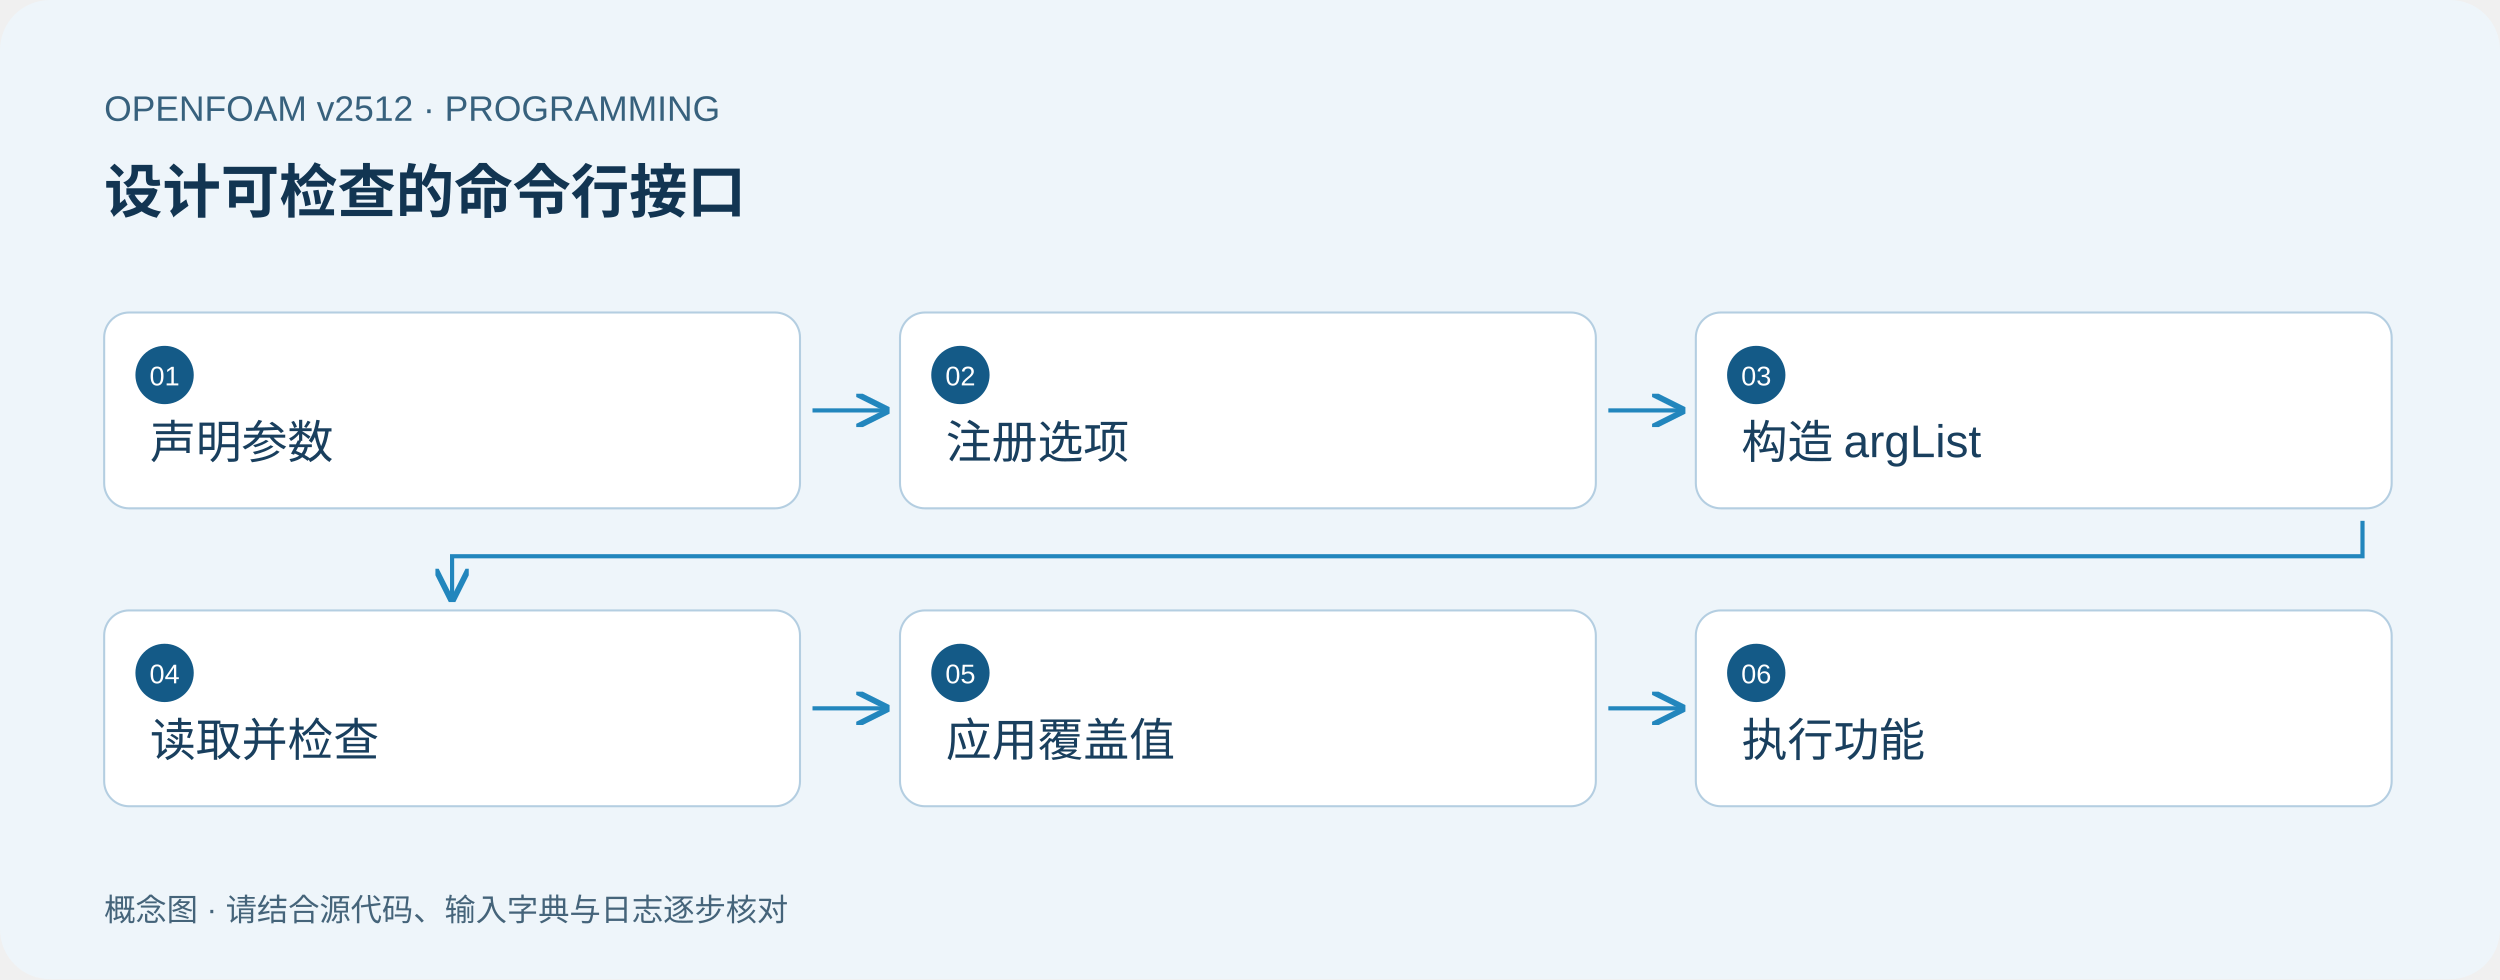
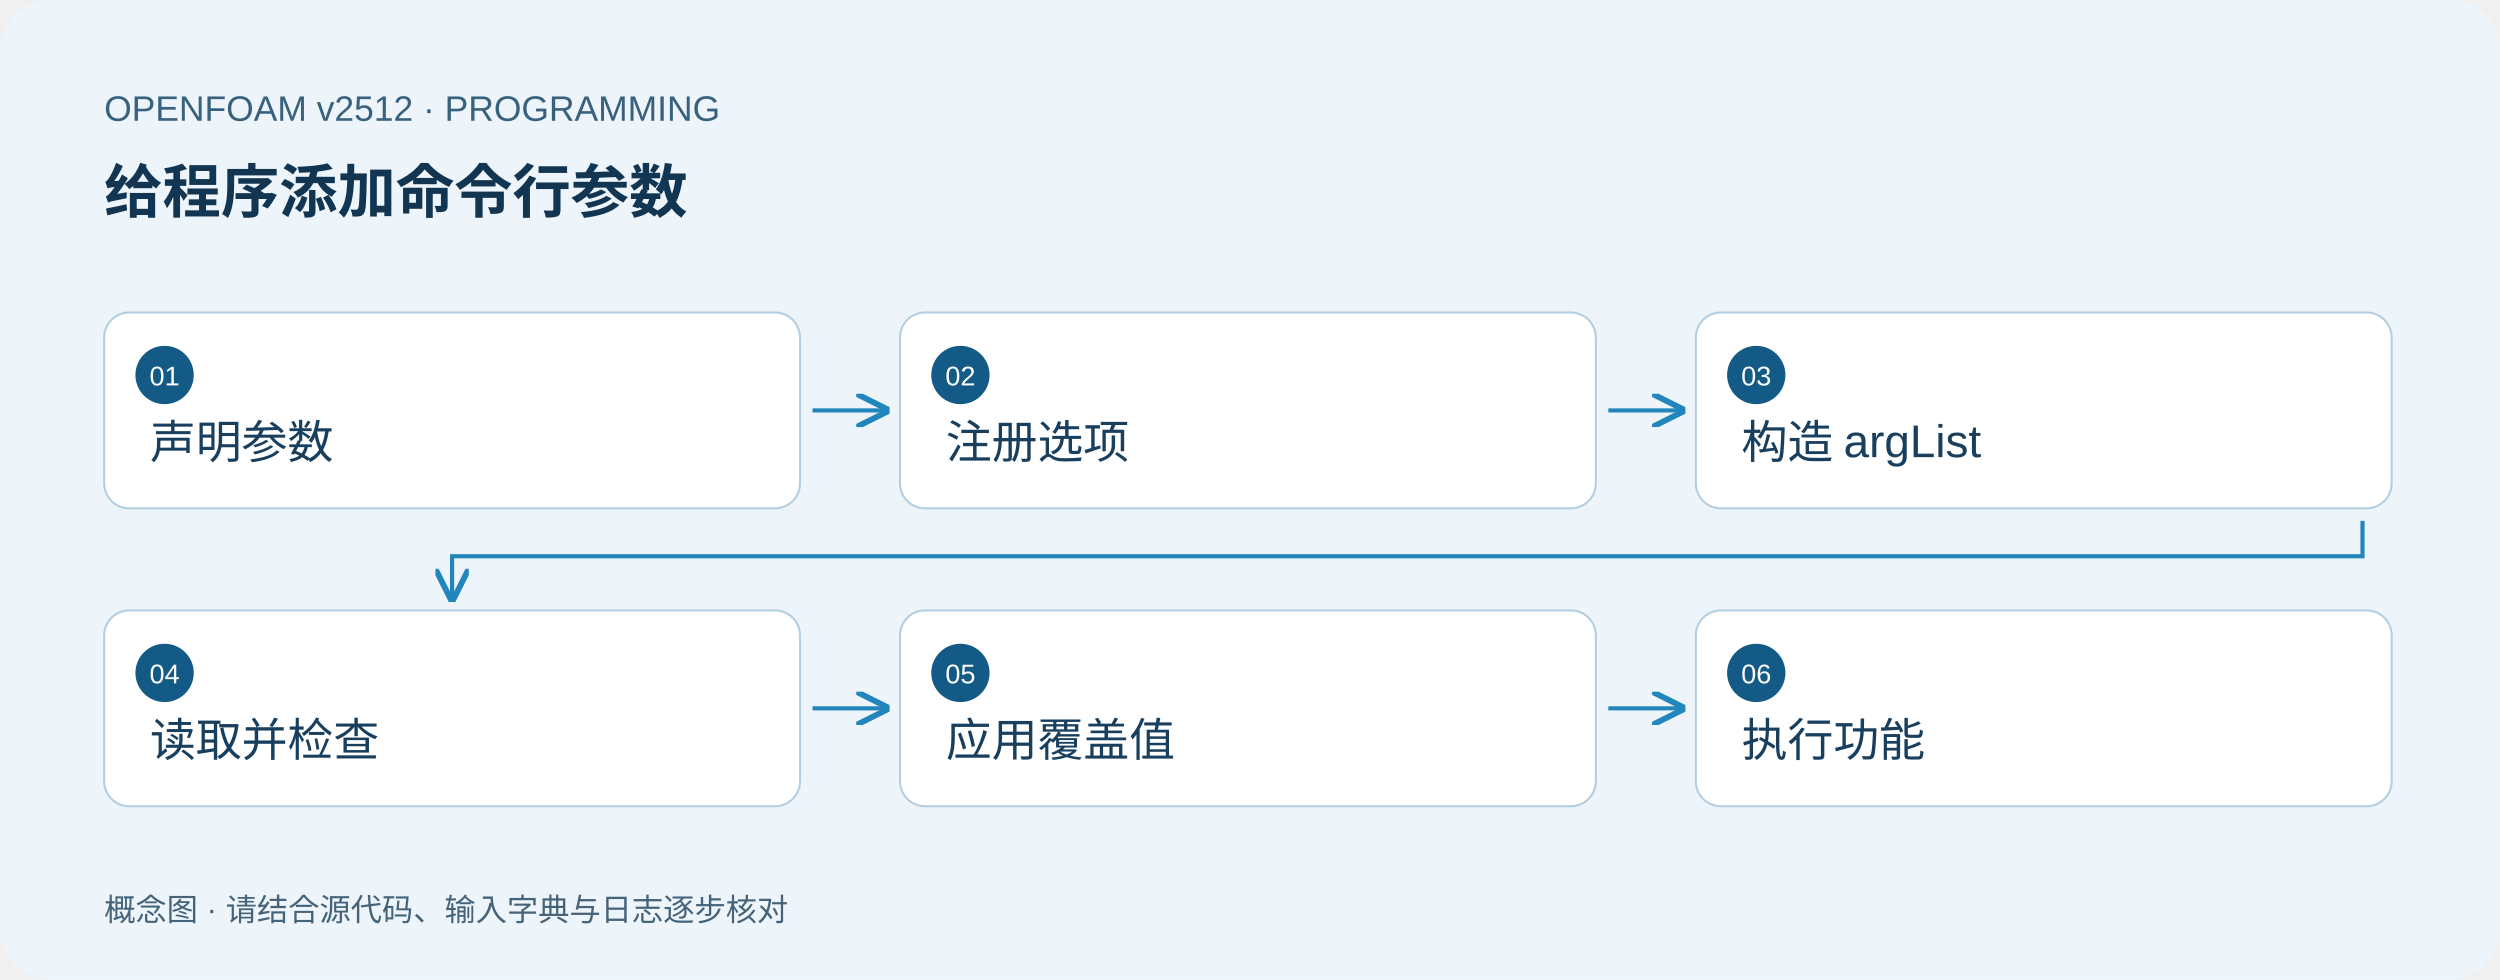
<svg xmlns="http://www.w3.org/2000/svg" width="1200" height="470" viewBox="0 0 1200 470" role="img" aria-labelledby="title desc">
  <defs>
    <marker id="a" markerWidth="8" markerHeight="8" refX="7" refY="4" orient="auto">
      <path d="M0,0 L8,4 L0,8" fill="none" stroke="#2286bd" stroke-width="1.4" />
    </marker>
  </defs>
  <rect width="1200" height="470" rx="24" fill="#eef5fa" />
  <text x="50" y="58" font-family="Arial,sans-serif" font-size="17" fill="#37617d">OPENFOAM v2512 · PROGRAMMING</text>
-   <text x="50" y="102" font-family="Arial,Microsoft YaHei,sans-serif" font-size="28" font-weight="700" fill="#123552">设计可检查的命令行接口</text>
+   <text x="50" y="102" font-family="Arial,Microsoft YaHei,sans-serif" font-size="28" font-weight="700" fill="#123552">给程序添加命令行参数</text>
  <rect x="50" y="150" width="334" height="94" rx="12" fill="white" stroke="#b4cee1" />
  <circle cx="79" cy="180" r="14" fill="#145a87" />
  <text x="79" y="185" text-anchor="middle" fill="white" font-size="13" font-family="Arial">01</text>
  <text x="72" y="220" font-family="Arial,Microsoft YaHei,sans-serif" font-size="22" fill="#193f5e">声明参数</text>
  <path d="M390,197 H425" stroke="#2286bd" stroke-width="2" fill="none" marker-end="url(#a)" />
  <rect x="432" y="150" width="334" height="94" rx="12" fill="white" stroke="#b4cee1" />
  <circle cx="461" cy="180" r="14" fill="#145a87" />
  <text x="461" y="185" text-anchor="middle" fill="white" font-size="13" font-family="Arial">02</text>
  <text x="454" y="220" font-family="Arial,Microsoft YaHei,sans-serif" font-size="22" fill="#193f5e">注册选项</text>
  <path d="M772,197 H807" stroke="#2286bd" stroke-width="2" fill="none" marker-end="url(#a)" />
  <rect x="814" y="150" width="334" height="94" rx="12" fill="white" stroke="#b4cee1" />
  <circle cx="843" cy="180" r="14" fill="#145a87" />
  <text x="843" y="185" text-anchor="middle" fill="white" font-size="13" font-family="Arial">03</text>
  <text x="836" y="220" font-family="Arial,Microsoft YaHei,sans-serif" font-size="22" fill="#193f5e">构造 argList</text>
  <rect x="50" y="293" width="334" height="94" rx="12" fill="white" stroke="#b4cee1" />
  <circle cx="79" cy="323" r="14" fill="#145a87" />
  <text x="79" y="328" text-anchor="middle" fill="white" font-size="13" font-family="Arial">04</text>
  <text x="72" y="363" font-family="Arial,Microsoft YaHei,sans-serif" font-size="22" fill="#193f5e">读取并检查</text>
  <path d="M390,340 H425" stroke="#2286bd" stroke-width="2" fill="none" marker-end="url(#a)" />
  <rect x="432" y="293" width="334" height="94" rx="12" fill="white" stroke="#b4cee1" />
  <circle cx="461" cy="323" r="14" fill="#145a87" />
  <text x="461" y="328" text-anchor="middle" fill="white" font-size="13" font-family="Arial">05</text>
  <text x="454" y="363" font-family="Arial,Microsoft YaHei,sans-serif" font-size="22" fill="#193f5e">应用覆盖值</text>
  <path d="M772,340 H807" stroke="#2286bd" stroke-width="2" fill="none" marker-end="url(#a)" />
  <rect x="814" y="293" width="334" height="94" rx="12" fill="white" stroke="#b4cee1" />
  <circle cx="843" cy="323" r="14" fill="#145a87" />
  <text x="843" y="328" text-anchor="middle" fill="white" font-size="13" font-family="Arial">06</text>
  <text x="836" y="363" font-family="Arial,Microsoft YaHei,sans-serif" font-size="22" fill="#193f5e">执行功能</text>
  <path d="M1134,250 V267 H217 V287" fill="none" stroke="#2286bd" stroke-width="2" marker-end="url(#a)" />
  <text x="50" y="442" font-family="Arial,Microsoft YaHei,sans-serif" font-size="15" fill="#45647a">概念图 · 请结合源代码、输入字典与日志逐步核对</text>
</svg>
